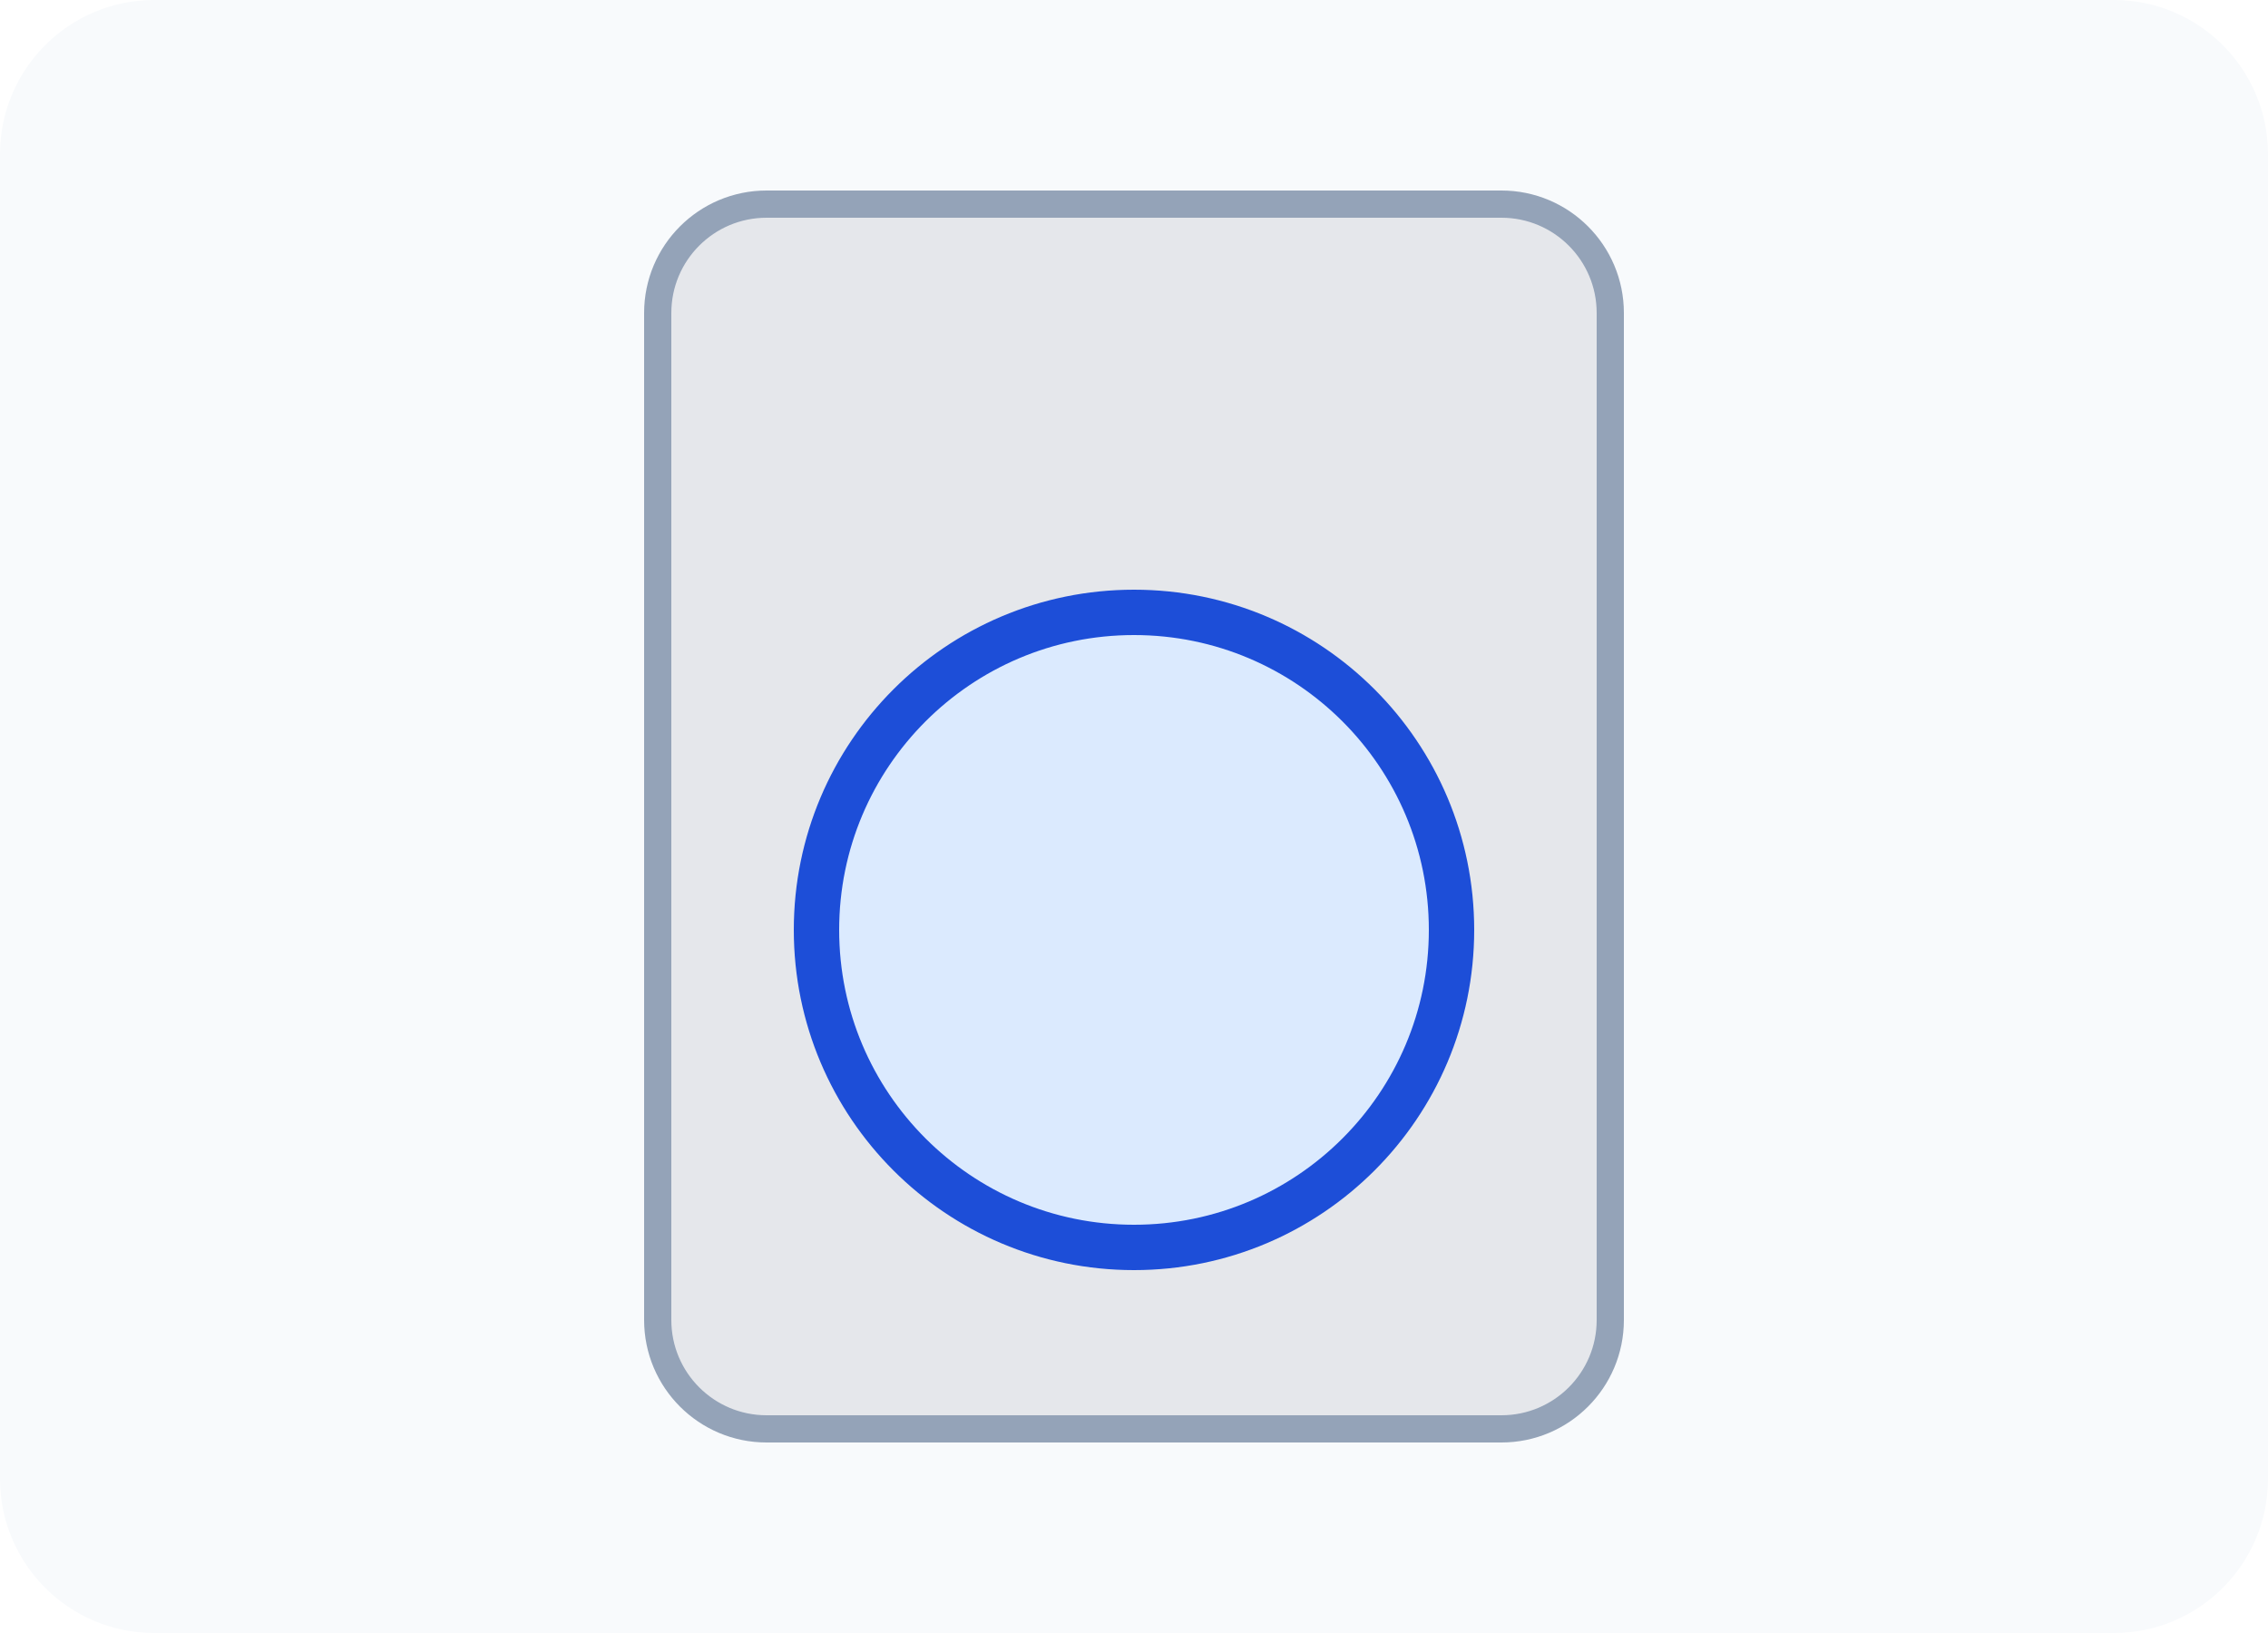
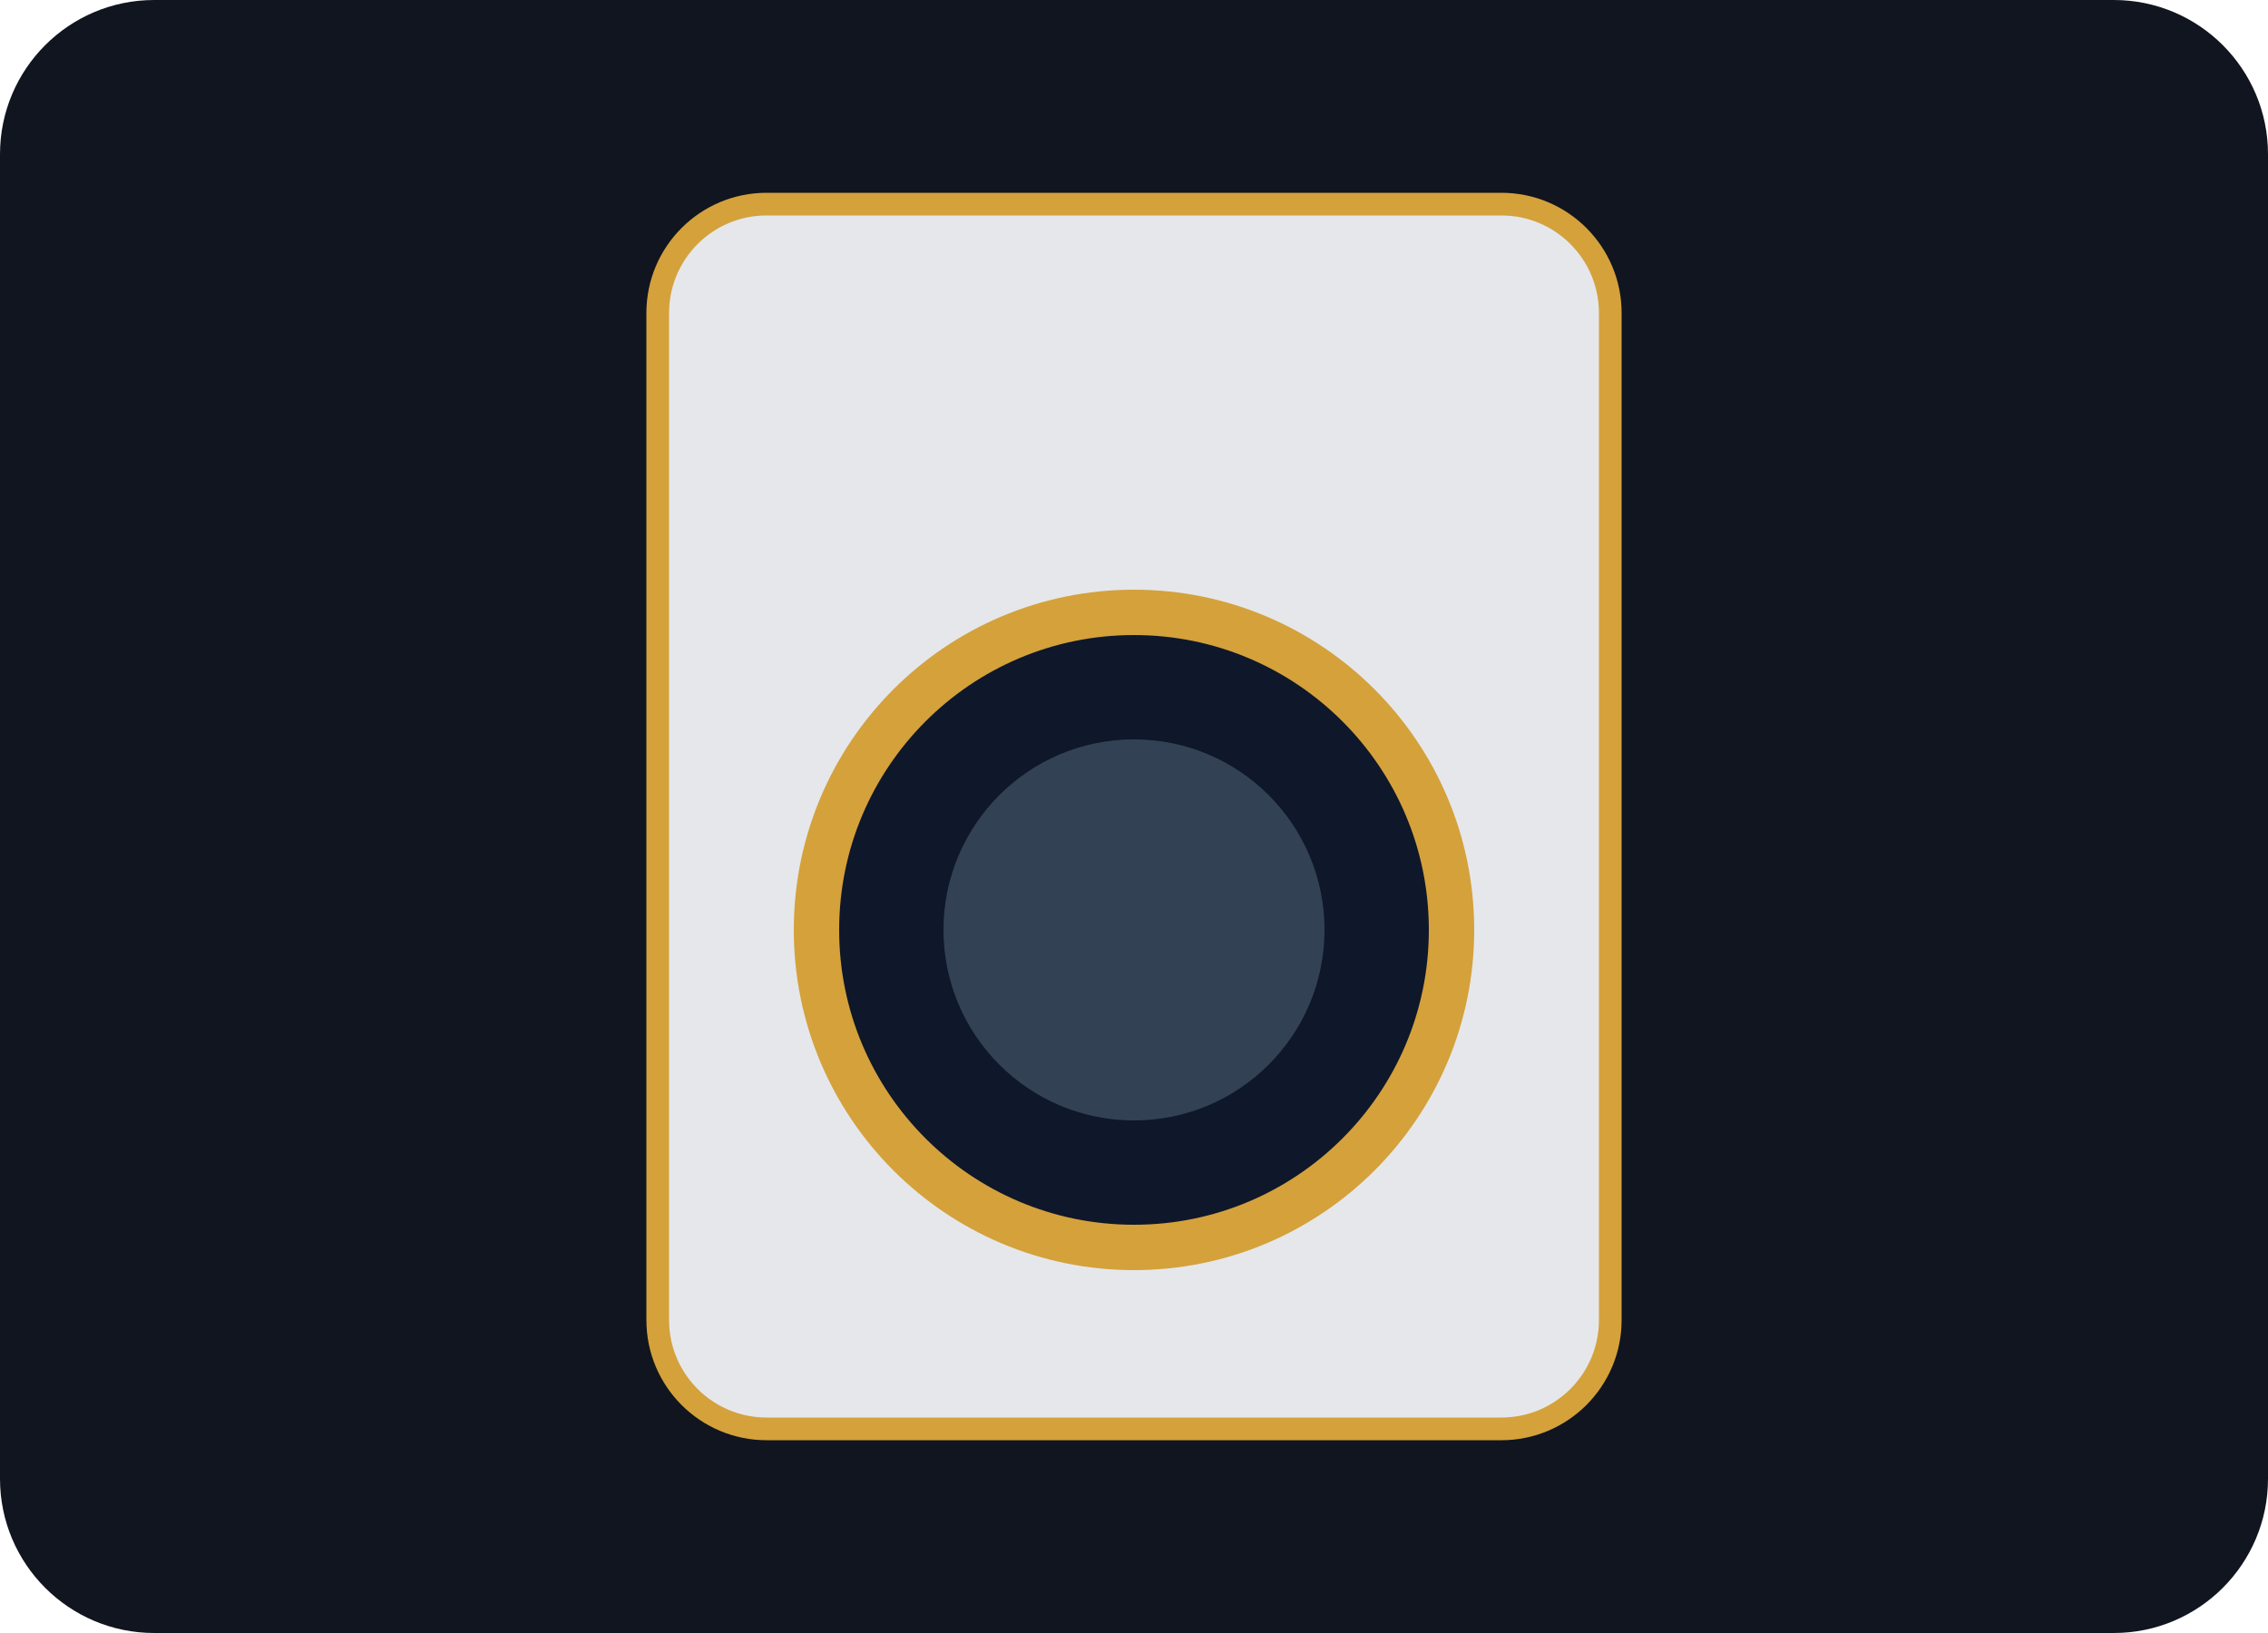
<svg xmlns="http://www.w3.org/2000/svg" viewBox="0 0 500 360">
-   <rect width="500" height="360" rx="34" fill="#f8fafc" />
-   <rect x="145" y="45" width="210" height="270" rx="24" fill="#e5e7eb" stroke="#94a3b8" stroke-width="6" />
-   <circle cx="250" cy="205" r="70" fill="#dbeafe" stroke="#1d4ed8" stroke-width="10" />
+   <rect width="500" height="360" rx="34" fill="#10151f" />
+   <rect x="145" y="45" width="210" height="270" rx="24" fill="#e5e7eb" stroke="#d4a13b" stroke-width="5" />
+   <circle cx="250" cy="205" r="70" fill="#0f172a" stroke="#d4a13b" stroke-width="10" />
+   <circle cx="250" cy="205" r="42" fill="#334155" />
</svg>
